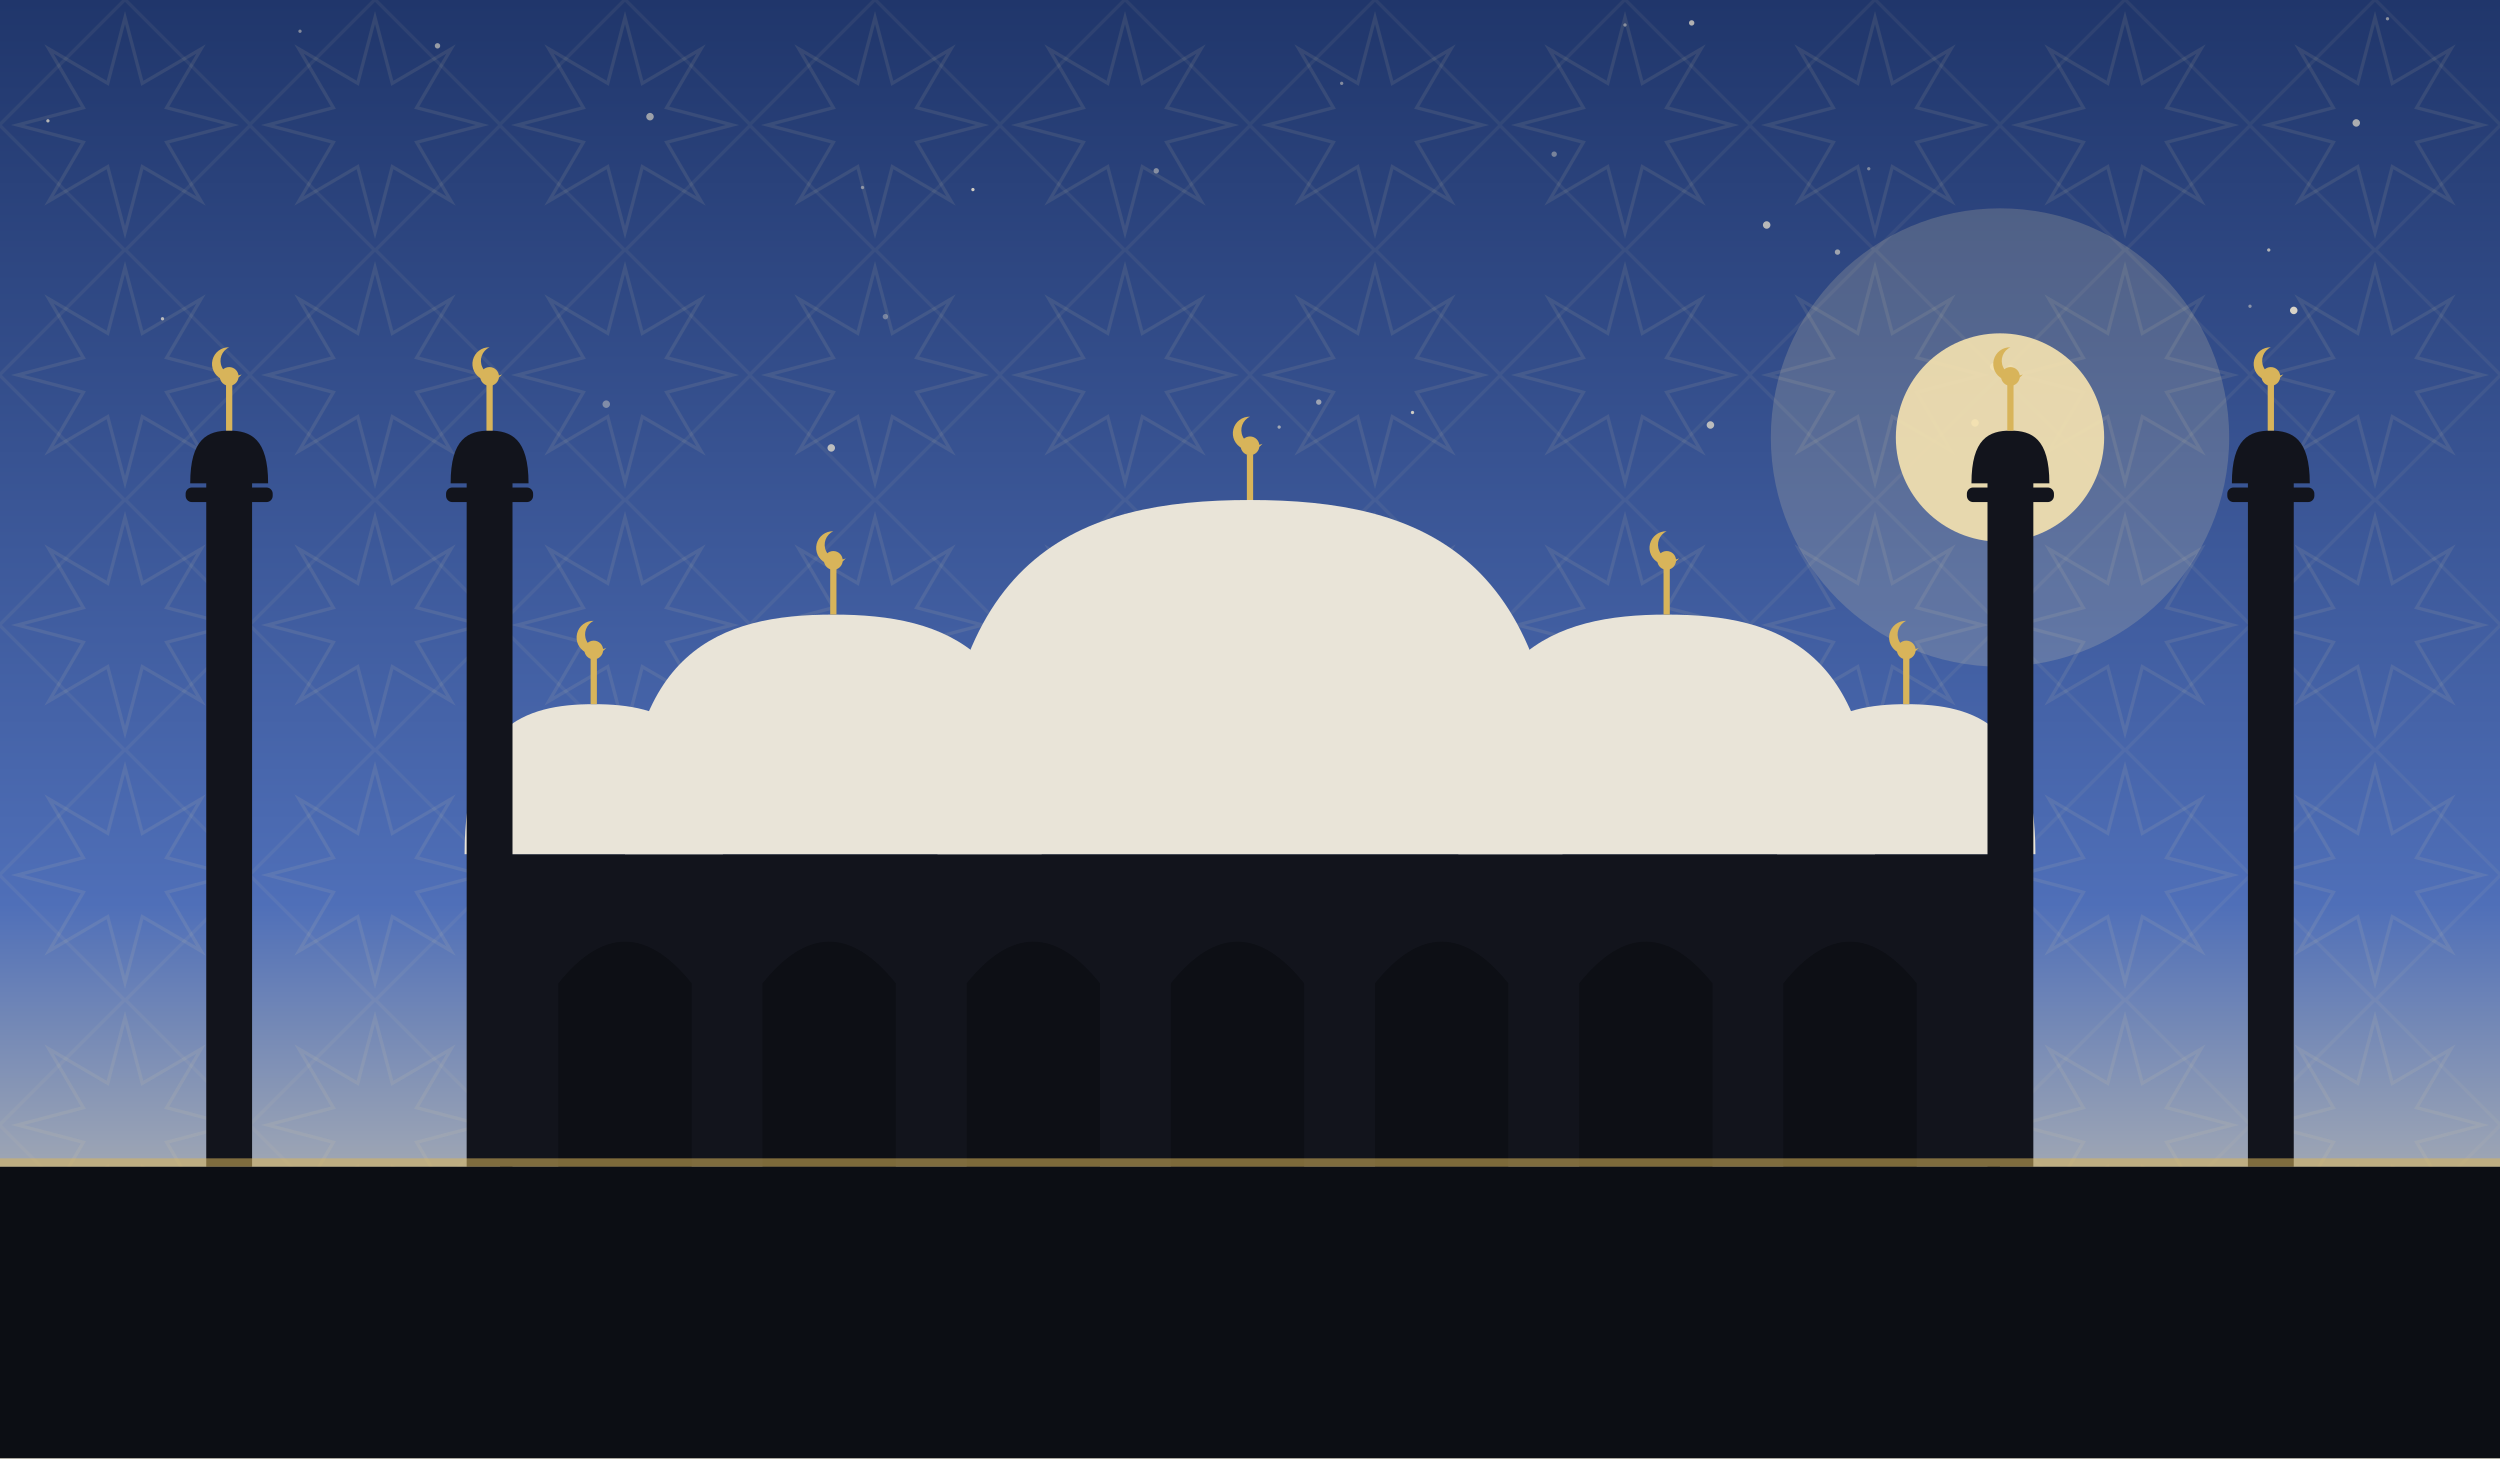
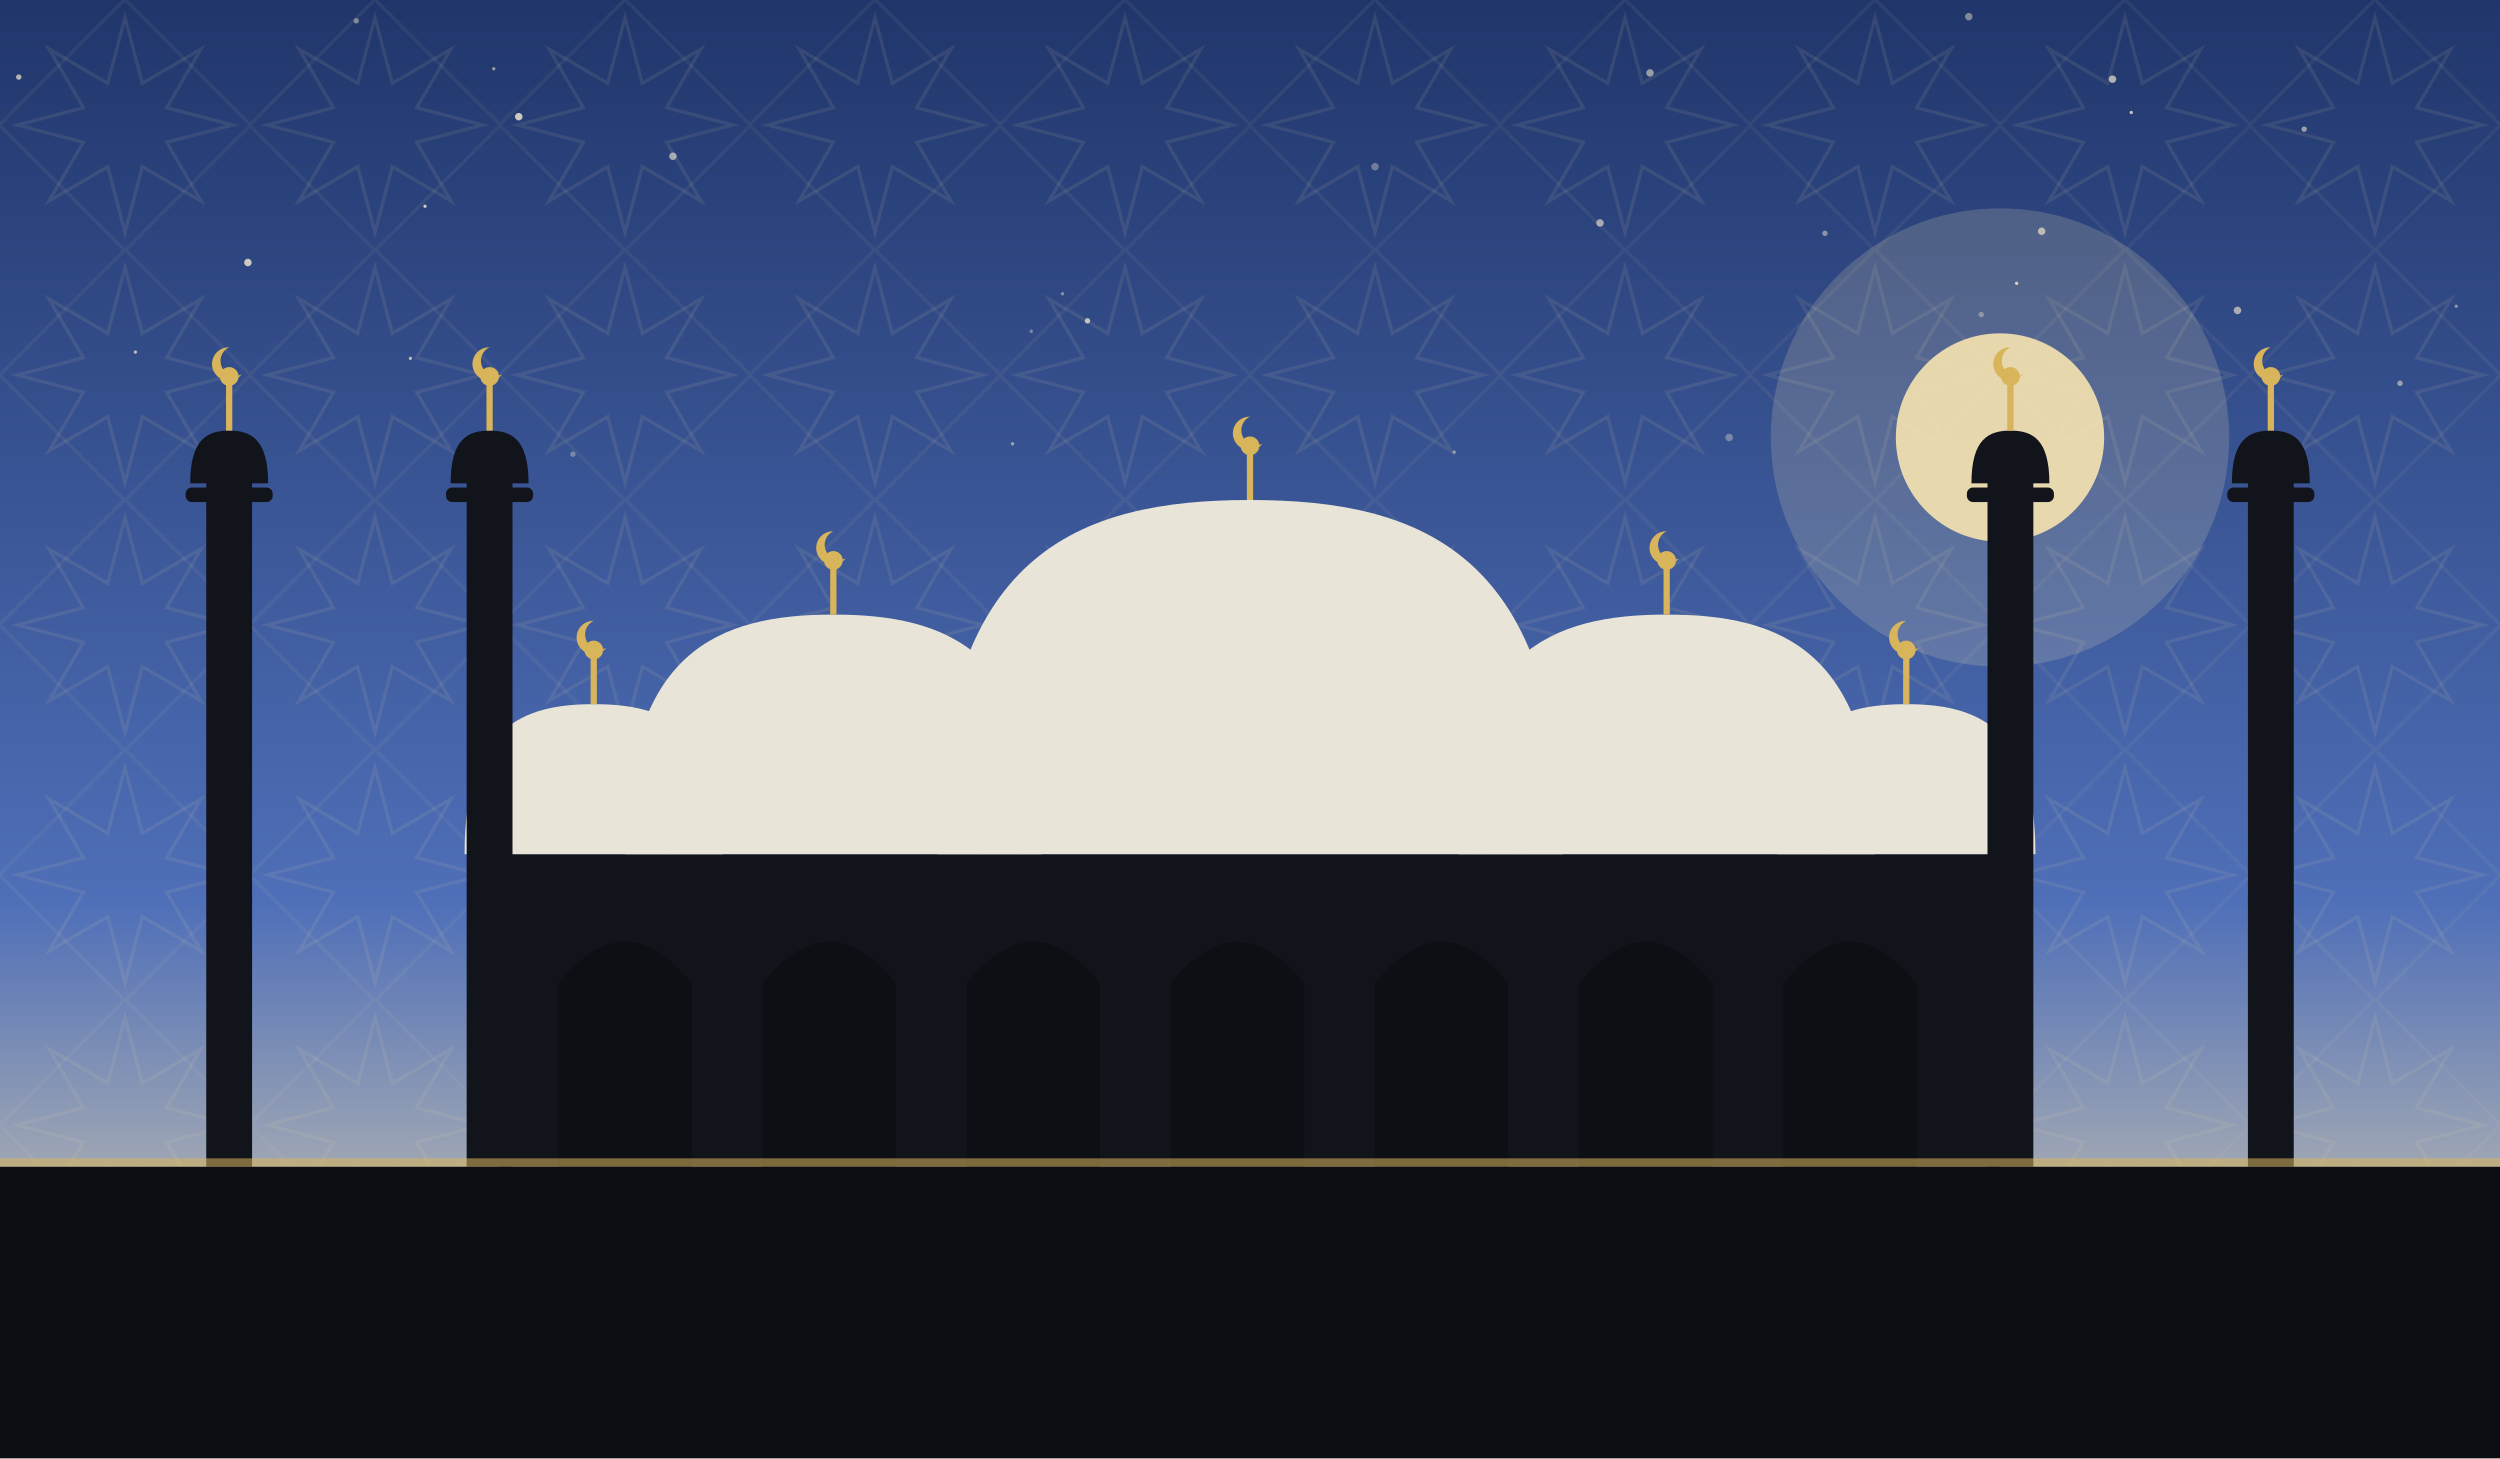
<svg xmlns="http://www.w3.org/2000/svg" viewBox="0 0 1200 700" role="img">
  <defs>
    <linearGradient id="sky" x1="0" y1="0" x2="0" y2="1">
      <stop offset="0" stop-color="#20366b" />
      <stop offset="0.62" stop-color="#4f6fb8" />
      <stop offset="1" stop-color="#f6e3b0" />
    </linearGradient>
    <pattern id="g1" width="120" height="120" patternUnits="userSpaceOnUse">
      <polygon points="111.6,60.0 80.0,68.3 96.5,96.5 68.3,80.0 60.0,111.6 51.7,80.0 23.5,96.5 40.0,68.3 8.4,60.0 40.0,51.7 23.5,23.5 51.7,40.0 60.0,8.4 68.3,40.0 96.5,23.5 80.0,51.7" fill="none" stroke="#e8d9a8" stroke-width="1.6" opacity="0.1" />
      <rect x="17.4" y="17.4" width="85.2" height="85.2" fill="none" stroke="#e8d9a8" stroke-width="1.6" opacity="0.07" transform="rotate(45 60.0 60.0)" />
    </pattern>
  </defs>
  <rect width="1200" height="700" fill="url(#sky)" />
  <rect width="1200" height="700" fill="url(#g1)" />
-   <circle cx="848" cy="108" r="1.8" fill="#f7ecd2" opacity="0.69" />
-   <circle cx="882" cy="121" r="1.3" fill="#f7ecd2" opacity="0.57" />
-   <circle cx="1101" cy="149" r="1.8" fill="#f7ecd2" opacity="0.84" />
-   <circle cx="425" cy="152" r="1.3" fill="#f7ecd2" opacity="0.35" />
-   <circle cx="414" cy="90" r="0.8" fill="#f7ecd2" opacity="0.45" />
-   <circle cx="948" cy="203" r="1.8" fill="#f7ecd2" opacity="0.79" />
-   <circle cx="467" cy="91" r="0.8" fill="#f7ecd2" opacity="0.82" />
-   <circle cx="291" cy="194" r="1.8" fill="#f7ecd2" opacity="0.39" />
-   <circle cx="780" cy="12" r="0.8" fill="#f7ecd2" opacity="0.45" />
-   <circle cx="614" cy="205" r="0.8" fill="#f7ecd2" opacity="0.55" />
-   <circle cx="633" cy="193" r="1.3" fill="#f7ecd2" opacity="0.54" />
-   <circle cx="957" cy="176" r="1.8" fill="#f7ecd2" opacity="0.67" />
-   <circle cx="746" cy="74" r="1.3" fill="#f7ecd2" opacity="0.39" />
-   <circle cx="1080" cy="147" r="0.8" fill="#f7ecd2" opacity="0.45" />
-   <circle cx="399" cy="215" r="1.8" fill="#f7ecd2" opacity="0.70" />
-   <circle cx="23" cy="58" r="0.8" fill="#f7ecd2" opacity="0.69" />
-   <circle cx="312" cy="56" r="1.8" fill="#f7ecd2" opacity="0.57" />
-   <circle cx="1146" cy="9" r="0.8" fill="#f7ecd2" opacity="0.49" />
-   <circle cx="965" cy="177" r="1.8" fill="#f7ecd2" opacity="0.40" />
-   <circle cx="1089" cy="120" r="0.8" fill="#f7ecd2" opacity="0.65" />
-   <circle cx="678" cy="198" r="0.8" fill="#f7ecd2" opacity="0.79" />
-   <circle cx="812" cy="11" r="1.3" fill="#f7ecd2" opacity="0.67" />
-   <circle cx="1131" cy="59" r="1.8" fill="#f7ecd2" opacity="0.64" />
-   <circle cx="555" cy="82" r="1.3" fill="#f7ecd2" opacity="0.45" />
-   <circle cx="644" cy="40" r="0.8" fill="#f7ecd2" opacity="0.45" />
-   <circle cx="78" cy="153" r="0.8" fill="#f7ecd2" opacity="0.69" />
-   <circle cx="897" cy="81" r="0.8" fill="#f7ecd2" opacity="0.42" />
-   <circle cx="821" cy="204" r="1.8" fill="#f7ecd2" opacity="0.69" />
-   <circle cx="210" cy="22" r="1.3" fill="#f7ecd2" opacity="0.55" />
-   <circle cx="144" cy="15" r="0.8" fill="#f7ecd2" opacity="0.45" />
+   <circle cx="830" cy="210" r="1.8" fill="#f7ecd2" opacity="0.35" />
+   <circle cx="768" cy="107" r="1.8" fill="#f7ecd2" opacity="0.61" />
+   <circle cx="1179" cy="147" r="0.8" fill="#f7ecd2" opacity="0.48" />
+   <circle cx="119" cy="126" r="1.8" fill="#f7ecd2" opacity="0.79" />
+   <circle cx="876" cy="112" r="1.3" fill="#f7ecd2" opacity="0.47" />
+   <circle cx="1074" cy="149" r="1.8" fill="#f7ecd2" opacity="0.61" />
+   <circle cx="65" cy="169" r="0.8" fill="#f7ecd2" opacity="0.70" />
+   <circle cx="945" cy="8" r="1.8" fill="#f7ecd2" opacity="0.45" />
+   <circle cx="522" cy="154" r="1.3" fill="#f7ecd2" opacity="0.73" />
+   <circle cx="980" cy="111" r="1.8" fill="#f7ecd2" opacity="0.65" />
+   <circle cx="951" cy="151" r="1.3" fill="#f7ecd2" opacity="0.36" />
+   <circle cx="171" cy="10" r="1.3" fill="#f7ecd2" opacity="0.45" />
+   <circle cx="968" cy="136" r="0.8" fill="#f7ecd2" opacity="0.83" />
+   <circle cx="486" cy="213" r="0.8" fill="#f7ecd2" opacity="0.53" />
+   <circle cx="237" cy="33" r="0.8" fill="#f7ecd2" opacity="0.56" />
+   <circle cx="197" cy="172" r="0.8" fill="#f7ecd2" opacity="0.69" />
+   <circle cx="1014" cy="38" r="1.8" fill="#f7ecd2" opacity="0.67" />
+   <circle cx="792" cy="35" r="1.8" fill="#f7ecd2" opacity="0.55" />
+   <circle cx="323" cy="75" r="1.8" fill="#f7ecd2" opacity="0.60" />
+   <circle cx="1023" cy="54" r="0.8" fill="#f7ecd2" opacity="0.77" />
+   <circle cx="660" cy="80" r="1.8" fill="#f7ecd2" opacity="0.35" />
+   <circle cx="698" cy="217" r="0.8" fill="#f7ecd2" opacity="0.51" />
+   <circle cx="9" cy="37" r="1.3" fill="#f7ecd2" opacity="0.68" />
+   <circle cx="249" cy="56" r="1.8" fill="#f7ecd2" opacity="0.79" />
+   <circle cx="1106" cy="62" r="1.3" fill="#f7ecd2" opacity="0.57" />
+   <circle cx="204" cy="99" r="0.8" fill="#f7ecd2" opacity="0.81" />
+   <circle cx="495" cy="159" r="0.8" fill="#f7ecd2" opacity="0.40" />
+   <circle cx="275" cy="218" r="1.3" fill="#f7ecd2" opacity="0.35" />
+   <circle cx="1152" cy="184" r="1.3" fill="#f7ecd2" opacity="0.53" />
+   <circle cx="510" cy="141" r="0.8" fill="#f7ecd2" opacity="0.45" />
  <circle cx="960" cy="210" r="110" fill="#f6e3b0" opacity="0.18" />
  <circle cx="960" cy="210" r="50" fill="#f6e3b0" opacity="0.9" />
  <rect x="240" y="410" width="720" height="150" fill="#12141c" />
  <path d="M 268 560 L 268 472 Q 300 432 332 472 L 332 560 Z" fill="#0c0e14" opacity="0.9" />
  <path d="M 366 560 L 366 472 Q 398 432 430 472 L 430 560 Z" fill="#0c0e14" opacity="0.9" />
  <path d="M 464 560 L 464 472 Q 496 432 528 472 L 528 560 Z" fill="#0c0e14" opacity="0.9" />
  <path d="M 562 560 L 562 472 Q 594 432 626 472 L 626 560 Z" fill="#0c0e14" opacity="0.9" />
  <path d="M 660 560 L 660 472 Q 692 432 724 472 L 724 560 Z" fill="#0c0e14" opacity="0.9" />
  <path d="M 758 560 L 758 472 Q 790 432 822 472 L 822 560 Z" fill="#0c0e14" opacity="0.9" />
  <path d="M 856 560 L 856 472 Q 888 432 920 472 L 920 560 Z" fill="#0c0e14" opacity="0.9" />
  <path d="M 450 410 C 450 265.5, 517.5 240, 600 240 C 682.5 240, 750 265.5, 750 410 Z" fill="#e9e4d8" />
  <line x1="600" y1="240" x2="600" y2="218" stroke="#d8b45a" stroke-width="3" />
  <circle cx="600" cy="214" r="4.5" fill="#d8b45a" />
  <path d="M 600 200 a 8 8 0 1 0 6 13 a 6.4 6.4 0 1 1 -6 -13 Z" fill="#d8b45a" />
  <path d="M 300 410 C 300 312.25, 345.0 295, 400 295 C 455.0 295, 500 312.25, 500 410 Z" fill="#e9e4d8" />
  <line x1="400" y1="295" x2="400" y2="273" stroke="#d8b45a" stroke-width="3" />
  <circle cx="400" cy="269" r="4.5" fill="#d8b45a" />
  <path d="M 400 255 a 8 8 0 1 0 6 13 a 6.4 6.4 0 1 1 -6 -13 Z" fill="#d8b45a" />
  <path d="M 700 410 C 700 312.25, 745.0 295, 800 295 C 855.0 295, 900 312.25, 900 410 Z" fill="#e9e4d8" />
  <line x1="800" y1="295" x2="800" y2="273" stroke="#d8b45a" stroke-width="3" />
  <circle cx="800" cy="269" r="4.5" fill="#d8b45a" />
  <path d="M 800 255 a 8 8 0 1 0 6 13 a 6.4 6.4 0 1 1 -6 -13 Z" fill="#d8b45a" />
  <path d="M 223 410 C 223 348.8, 250.9 338, 285 338 C 319.1 338, 347 348.8, 347 410 Z" fill="#e9e4d8" />
  <line x1="285" y1="338" x2="285" y2="316" stroke="#d8b45a" stroke-width="3" />
  <circle cx="285" cy="312" r="4.5" fill="#d8b45a" />
  <path d="M 285 298 a 8 8 0 1 0 6 13 a 6.4 6.4 0 1 1 -6 -13 Z" fill="#d8b45a" />
  <path d="M 853 410 C 853 348.8, 880.9 338, 915 338 C 949.1 338, 977 348.8, 977 410 Z" fill="#e9e4d8" />
  <line x1="915" y1="338" x2="915" y2="316" stroke="#d8b45a" stroke-width="3" />
  <circle cx="915" cy="312" r="4.5" fill="#d8b45a" />
  <path d="M 915 298 a 8 8 0 1 0 6 13 a 6.4 6.4 0 1 1 -6 -13 Z" fill="#d8b45a" />
  <rect x="99.0" y="230" width="22" height="330" fill="#12141c" />
  <rect x="89.1" y="234" width="41.8" height="7" rx="3" fill="#12141c" />
  <path d="M 91.3 232 C 91.3 210.495, 99.715 206.7, 110 206.7 C 120.285 206.7, 128.7 210.495, 128.7 232 Z" fill="#12141c" />
  <line x1="110" y1="206.7" x2="110" y2="184.7" stroke="#d8b45a" stroke-width="3" />
  <circle cx="110" cy="180.7" r="4.5" fill="#d8b45a" />
  <path d="M 110 166.7 a 8 8 0 1 0 6 13 a 6.4 6.4 0 1 1 -6 -13 Z" fill="#d8b45a" />
  <rect x="224.0" y="230" width="22" height="330" fill="#12141c" />
  <rect x="214.1" y="234" width="41.8" height="7" rx="3" fill="#12141c" />
  <path d="M 216.3 232 C 216.3 210.495, 224.715 206.7, 235 206.7 C 245.285 206.7, 253.7 210.495, 253.7 232 Z" fill="#12141c" />
  <line x1="235" y1="206.7" x2="235" y2="184.7" stroke="#d8b45a" stroke-width="3" />
  <circle cx="235" cy="180.7" r="4.5" fill="#d8b45a" />
  <path d="M 235 166.7 a 8 8 0 1 0 6 13 a 6.4 6.4 0 1 1 -6 -13 Z" fill="#d8b45a" />
  <rect x="954.0" y="230" width="22" height="330" fill="#12141c" />
  <rect x="944.1" y="234" width="41.8" height="7" rx="3" fill="#12141c" />
  <path d="M 946.3 232 C 946.3 210.495, 954.715 206.7, 965 206.7 C 975.285 206.7, 983.7 210.495, 983.7 232 Z" fill="#12141c" />
  <line x1="965" y1="206.7" x2="965" y2="184.7" stroke="#d8b45a" stroke-width="3" />
  <circle cx="965" cy="180.7" r="4.5" fill="#d8b45a" />
  <path d="M 965 166.7 a 8 8 0 1 0 6 13 a 6.4 6.4 0 1 1 -6 -13 Z" fill="#d8b45a" />
  <rect x="1079.0" y="230" width="22" height="330" fill="#12141c" />
  <rect x="1069.1" y="234" width="41.8" height="7" rx="3" fill="#12141c" />
  <path d="M 1071.3 232 C 1071.3 210.495, 1079.715 206.7, 1090 206.7 C 1100.285 206.7, 1108.7 210.495, 1108.7 232 Z" fill="#12141c" />
  <line x1="1090" y1="206.7" x2="1090" y2="184.7" stroke="#d8b45a" stroke-width="3" />
  <circle cx="1090" cy="180.7" r="4.5" fill="#d8b45a" />
  <path d="M 1090 166.7 a 8 8 0 1 0 6 13 a 6.4 6.4 0 1 1 -6 -13 Z" fill="#d8b45a" />
  <rect x="0" y="560" width="1200" height="140" fill="#0c0e14" />
  <rect x="0" y="556" width="1200" height="4" fill="#d8b45a" opacity="0.55" />
</svg>
